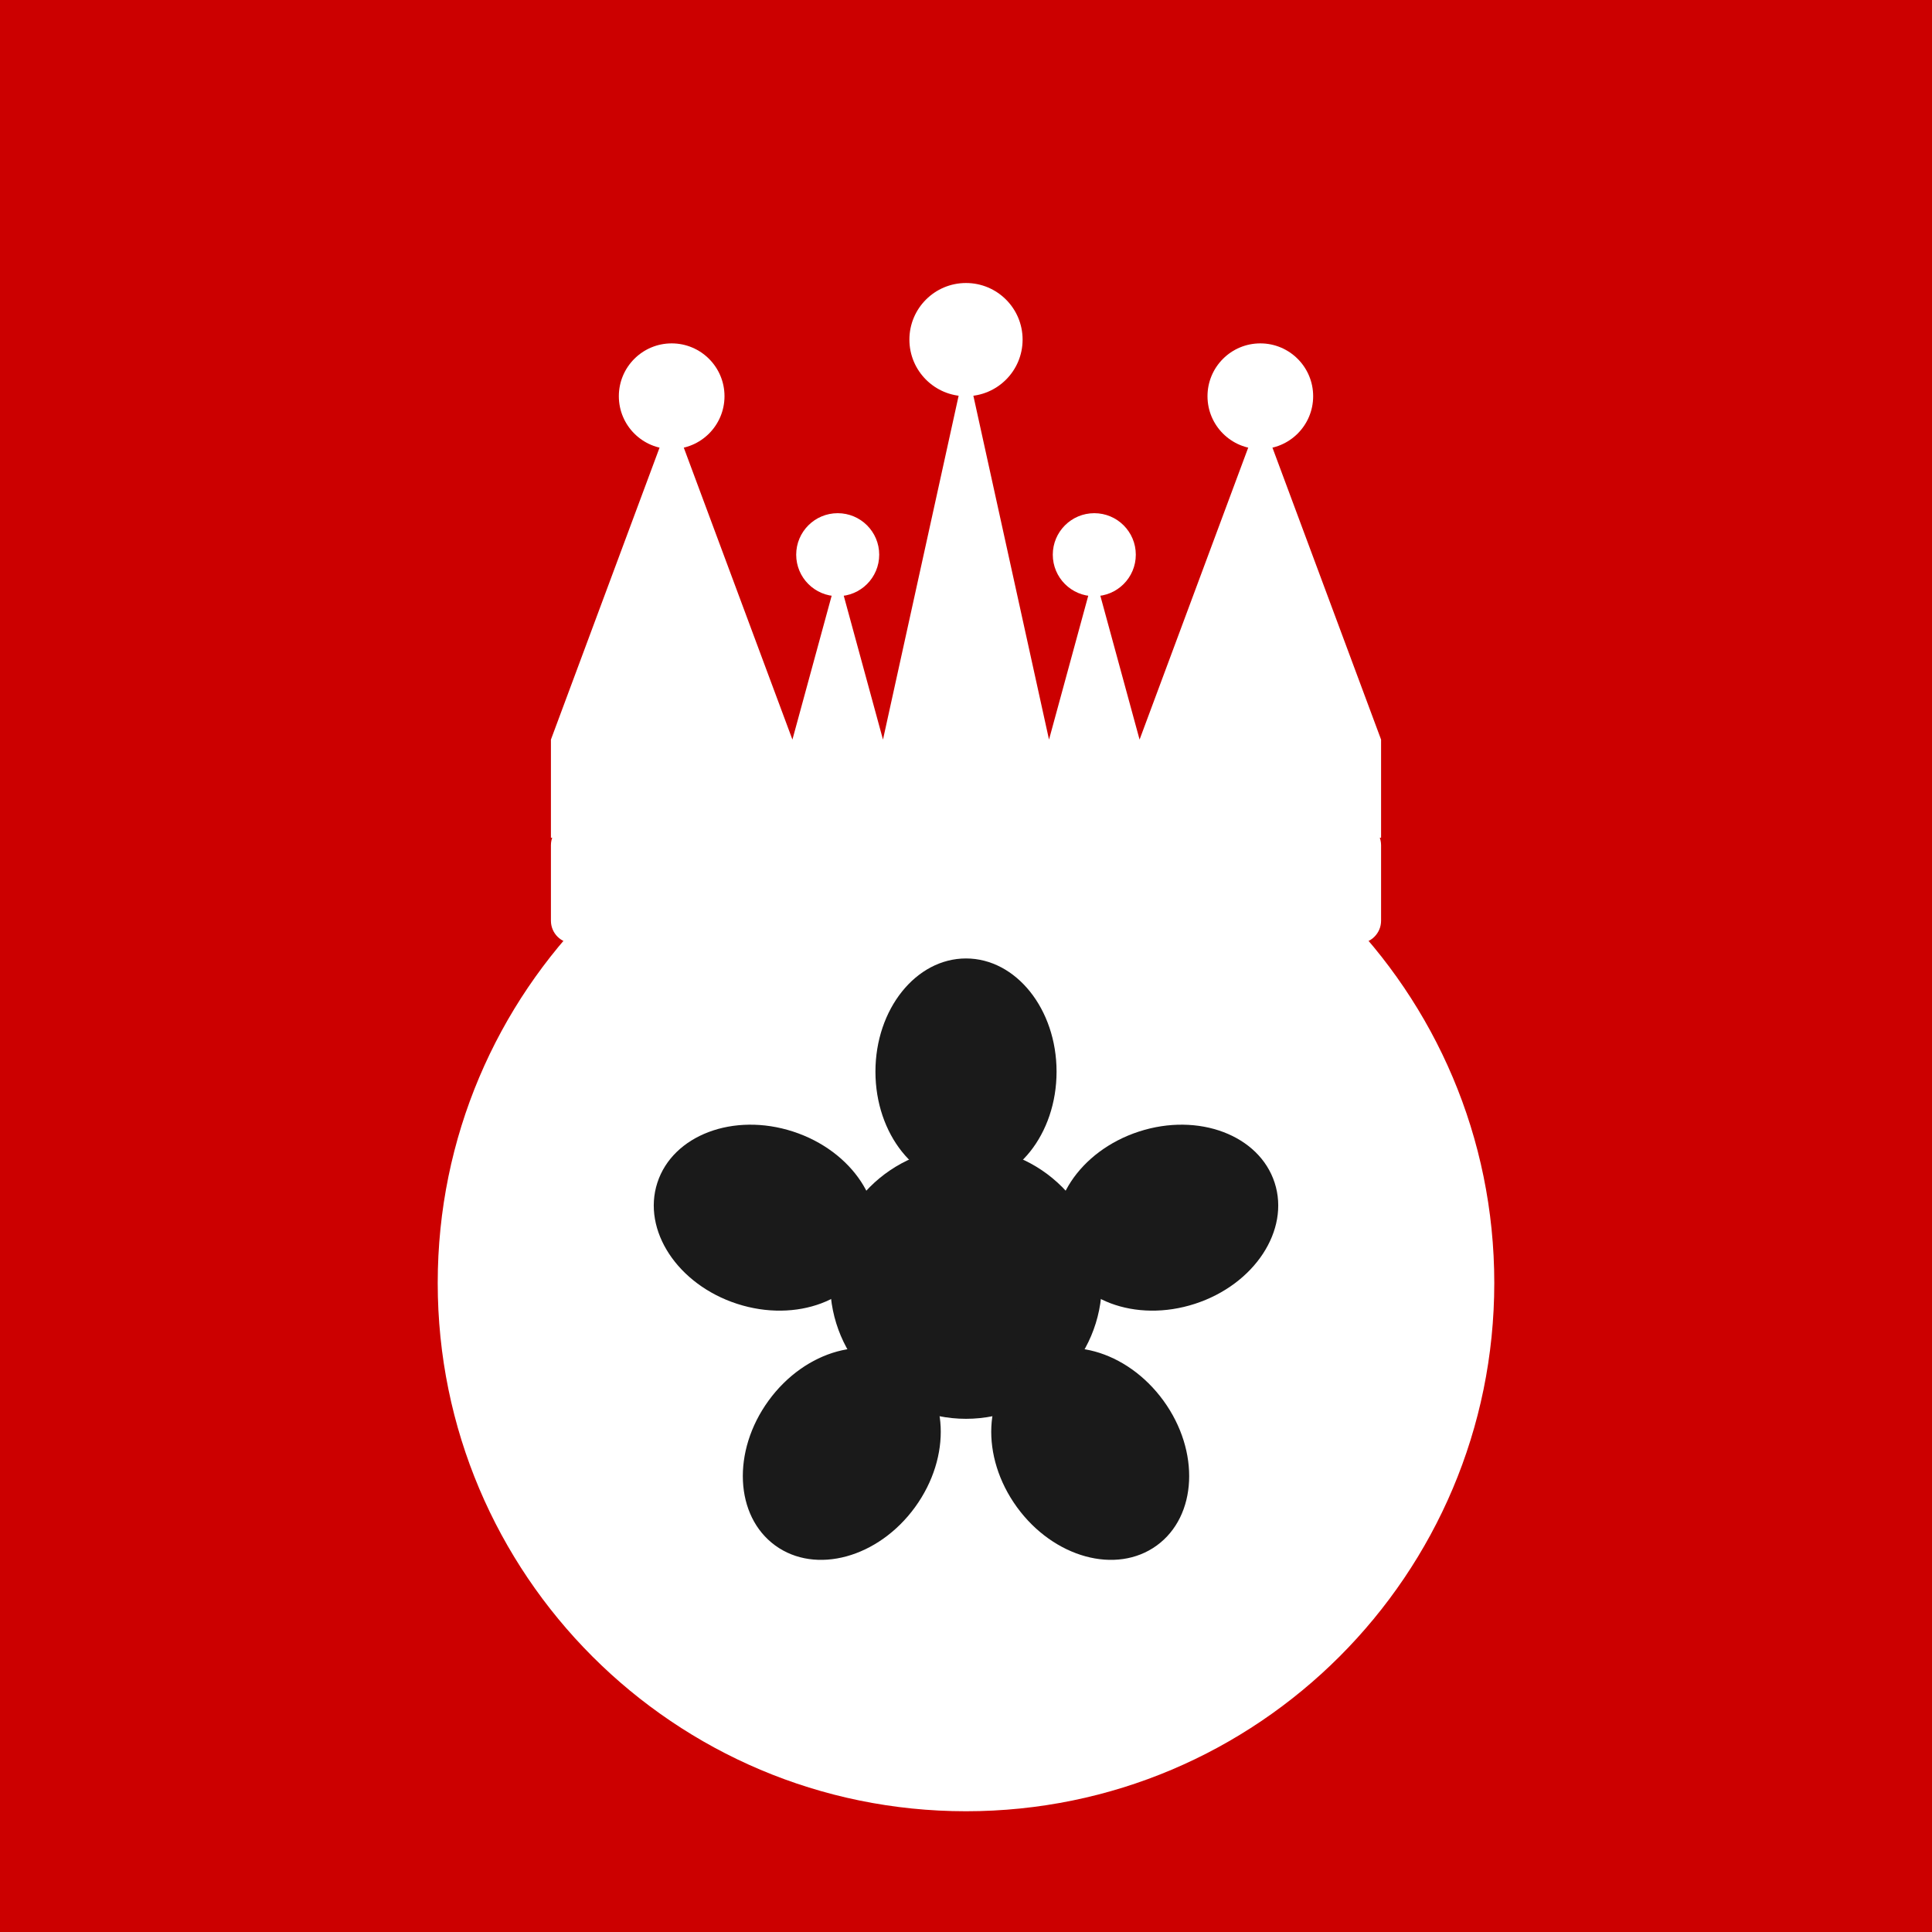
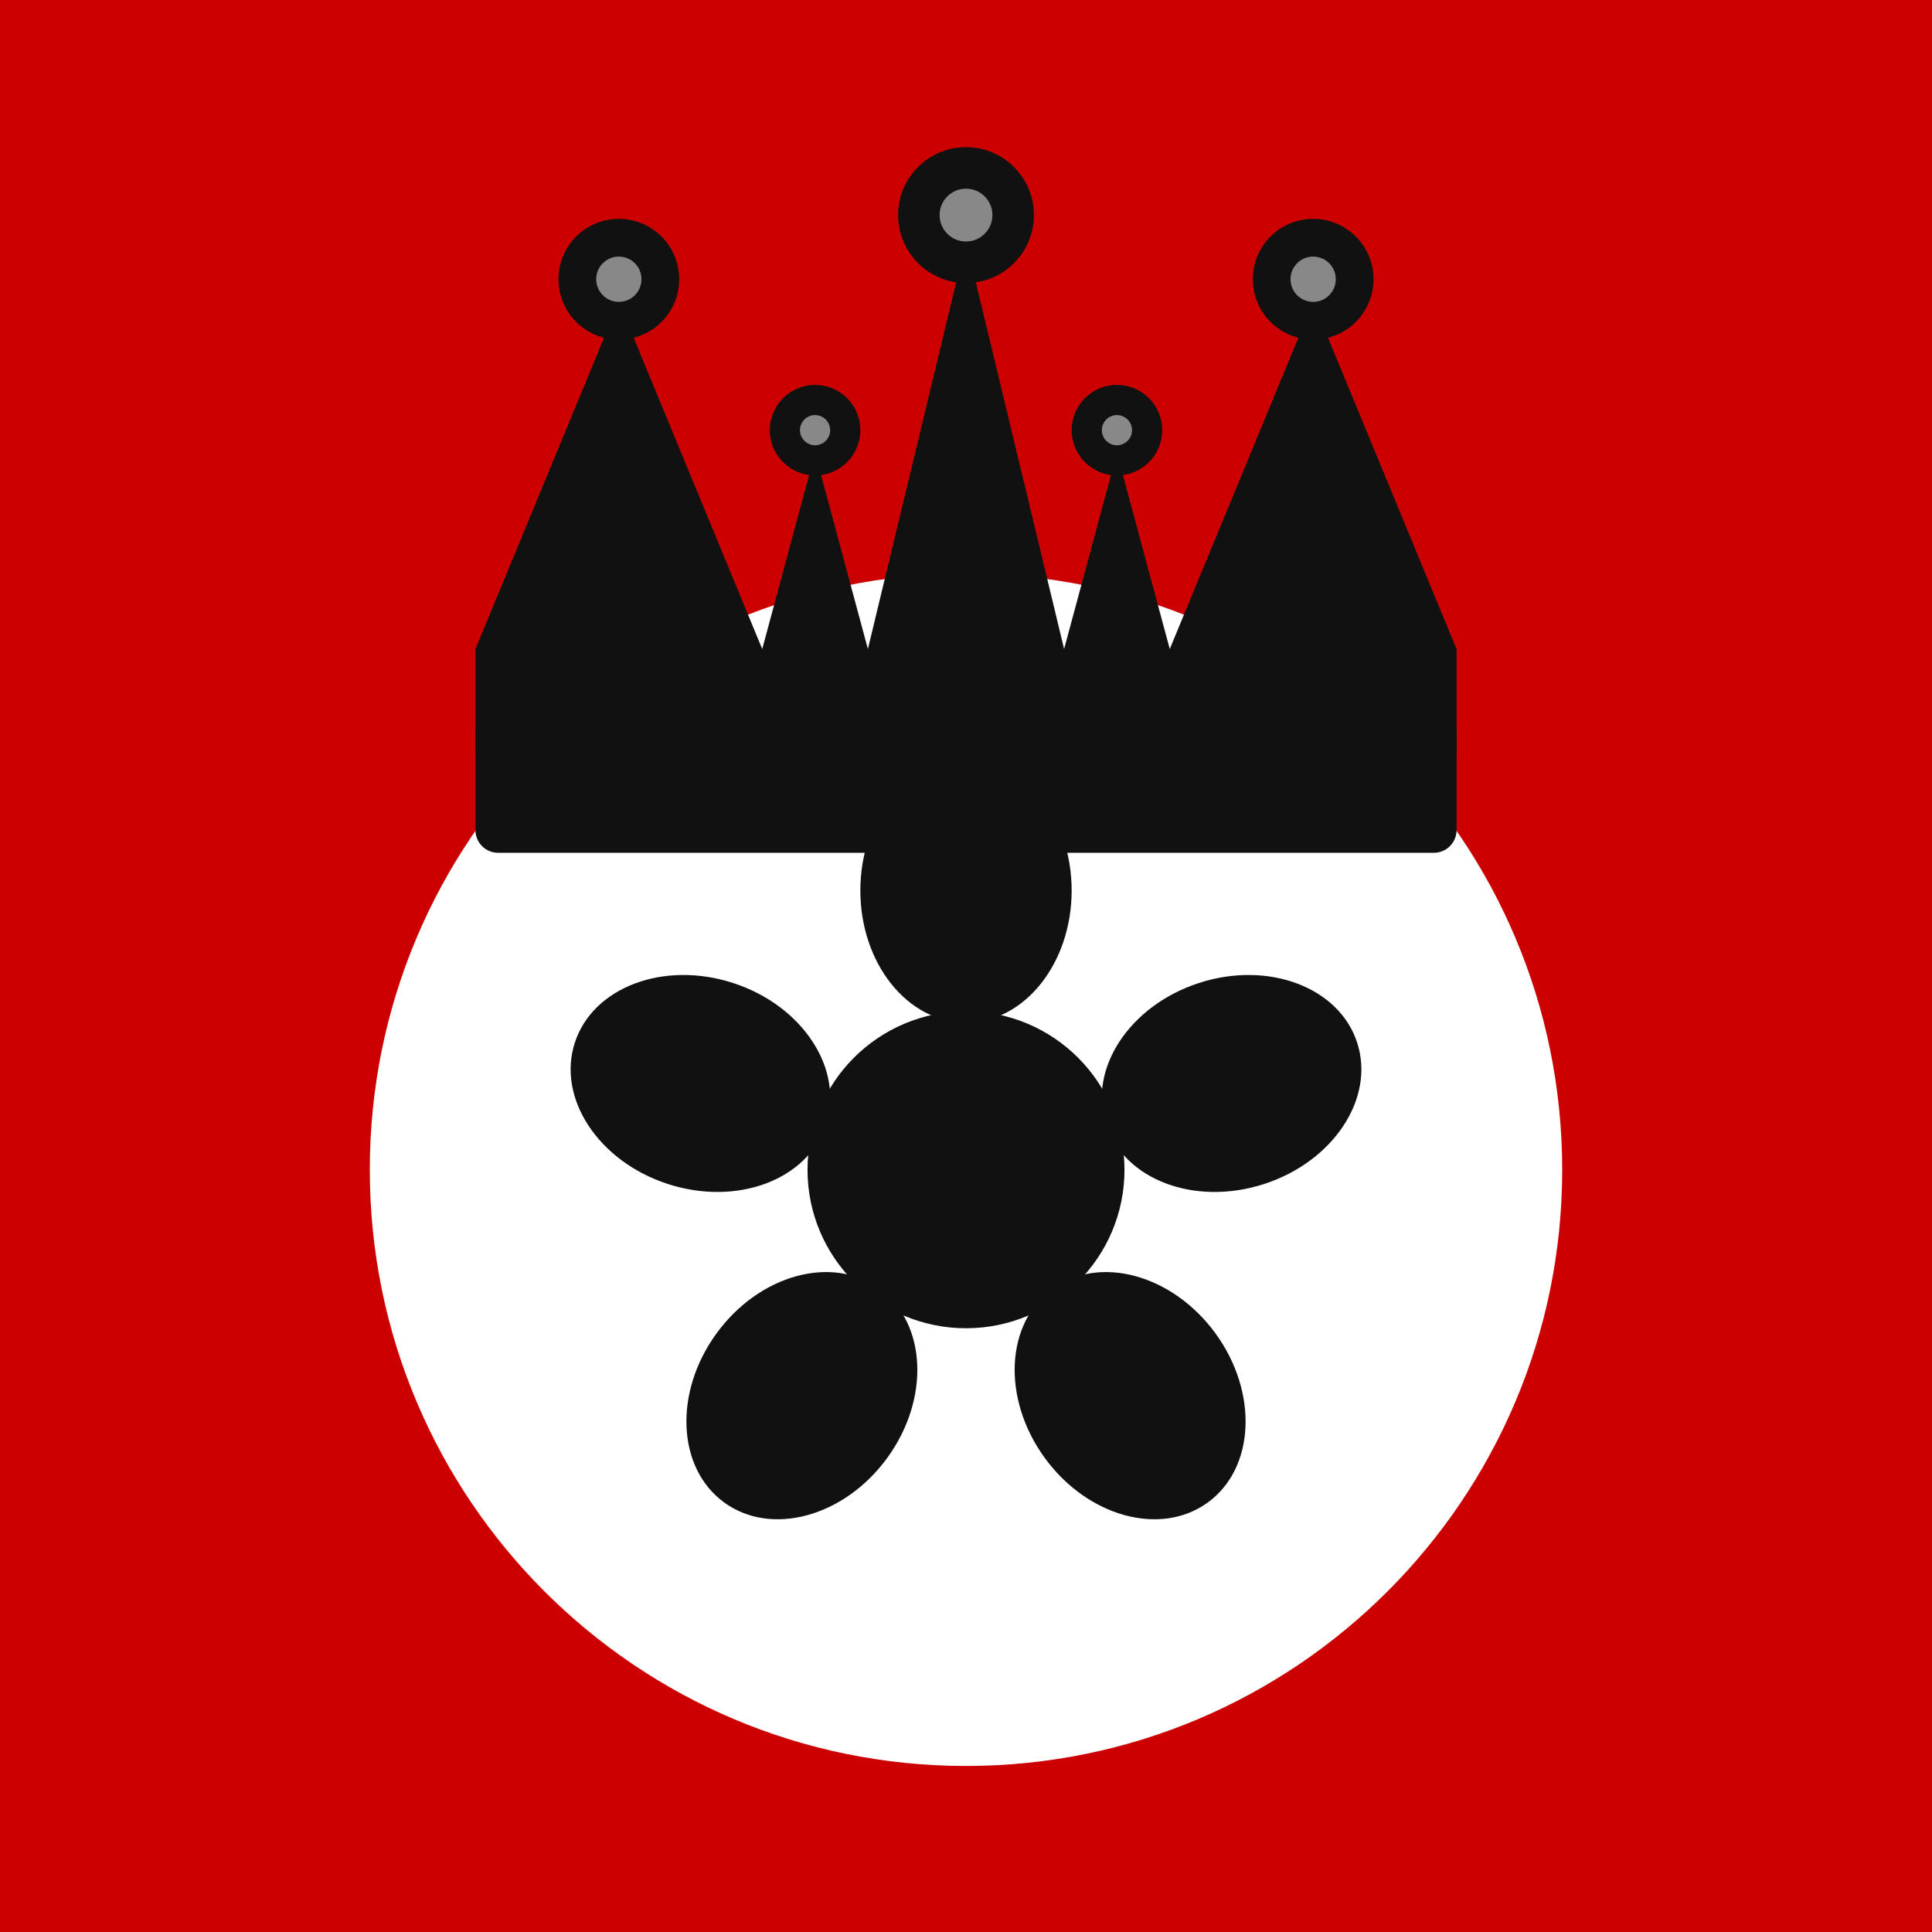
<svg xmlns="http://www.w3.org/2000/svg" viewBox="0 0 512 512">
  <rect width="512" height="512" fill="#CC0000" />
-   <rect x="146" y="218" width="220" height="32" fill="white" rx="6" />
-   <polygon fill="white" points="     146,222     146,196     178,110     210,196     222,152     234,196     256,96     278,196     290,152     302,196     334,110     366,196     366,222   " />
-   <circle cx="178" cy="105" r="14" fill="white" />
-   <circle cx="222" cy="147" r="11" fill="white" />
-   <circle cx="256" cy="90" r="15" fill="white" />
-   <circle cx="290" cy="147" r="11" fill="white" />
-   <circle cx="334" cy="105" r="14" fill="white" />
-   <circle cx="256" cy="340" r="140" fill="white" />
-   <circle cx="256" cy="340" r="36" fill="#1a1a1a" />
-   <ellipse cx="256" cy="284" rx="24" ry="30" fill="#1a1a1a" />
-   <ellipse cx="256" cy="284" rx="24" ry="30" fill="#1a1a1a" transform="rotate(72,256,340)" />
-   <ellipse cx="256" cy="284" rx="24" ry="30" fill="#1a1a1a" transform="rotate(144,256,340)" />
-   <ellipse cx="256" cy="284" rx="24" ry="30" fill="#1a1a1a" transform="rotate(216,256,340)" />
-   <ellipse cx="256" cy="284" rx="24" ry="30" fill="#1a1a1a" transform="rotate(288,256,340)" />
+   <circle cx="256" cy="310" r="158" fill="white" />
+   <circle cx="256" cy="310" r="42" fill="#111" />
+   <ellipse cx="256" cy="236" rx="28" ry="35" fill="#111" />
+   <ellipse cx="256" cy="236" rx="28" ry="35" fill="#111" transform="rotate(72,256,310)" />
+   <ellipse cx="256" cy="236" rx="28" ry="35" fill="#111" transform="rotate(144,256,310)" />
+   <ellipse cx="256" cy="236" rx="28" ry="35" fill="#111" transform="rotate(216,256,310)" />
+   <ellipse cx="256" cy="236" rx="28" ry="35" fill="#111" transform="rotate(288,256,310)" />
+   <rect x="126" y="188" width="260" height="38" fill="#111" rx="6" />
+   <polygon fill="#111" points="     126,200     126,172     164,80     202,172     216,120     230,172     256,64     282,172     296,120     310,172     348,80     386,172     386,200   " />
+   <circle cx="164" cy="74" r="16" fill="#111" />
+   <circle cx="216" cy="114" r="12" fill="#111" />
+   <circle cx="256" cy="57" r="18" fill="#111" />
+   <circle cx="296" cy="114" r="12" fill="#111" />
+   <circle cx="348" cy="74" r="16" fill="#111" />
+   <circle cx="164" cy="74" r="6" fill="white" opacity="0.5" />
+   <circle cx="216" cy="114" r="4" fill="white" opacity="0.5" />
+   <circle cx="256" cy="57" r="7" fill="white" opacity="0.5" />
+   <circle cx="296" cy="114" r="4" fill="white" opacity="0.5" />
+   <circle cx="348" cy="74" r="6" fill="white" opacity="0.5" />
</svg>
